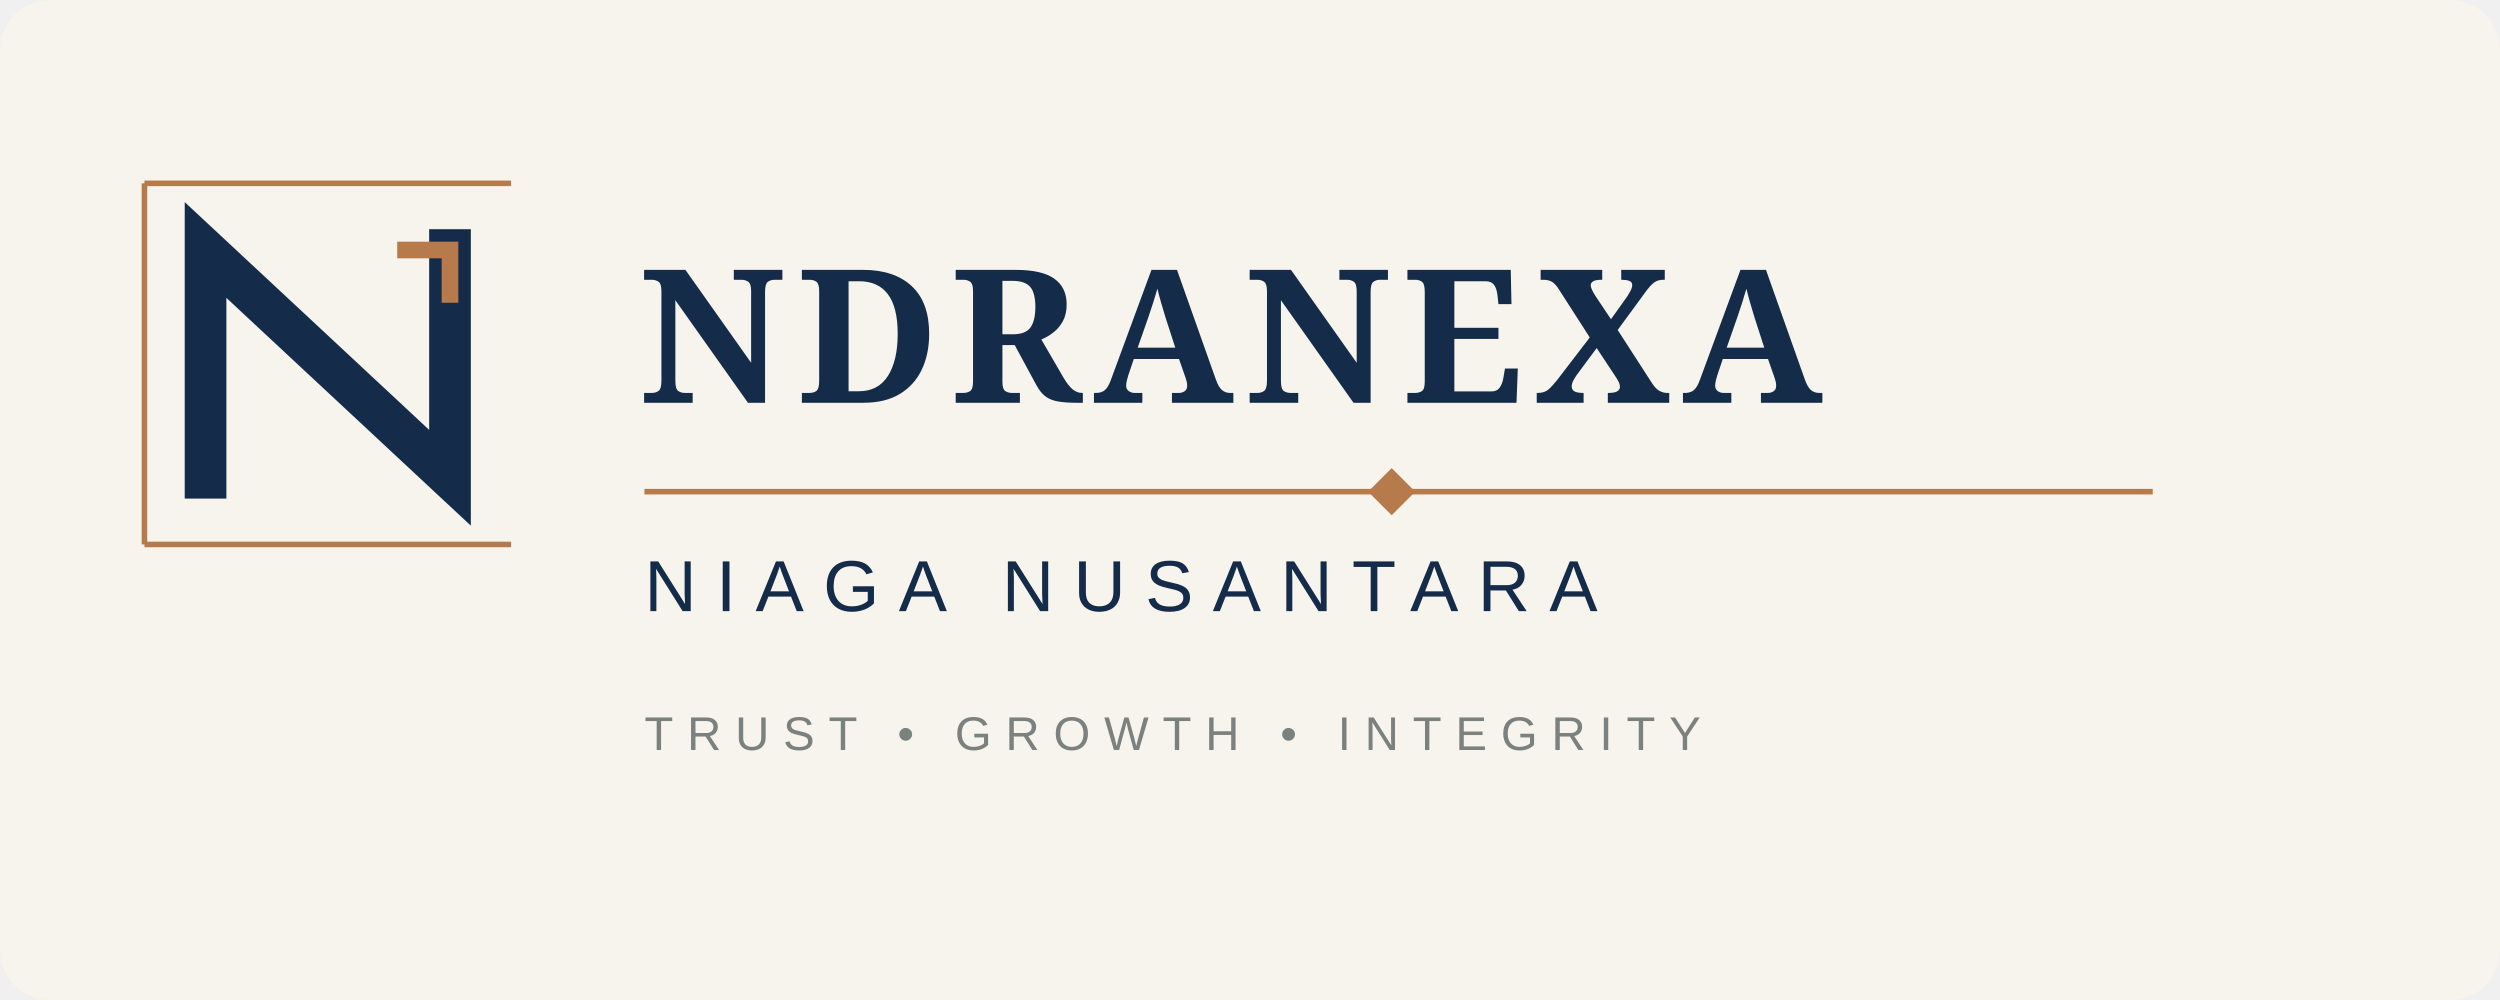
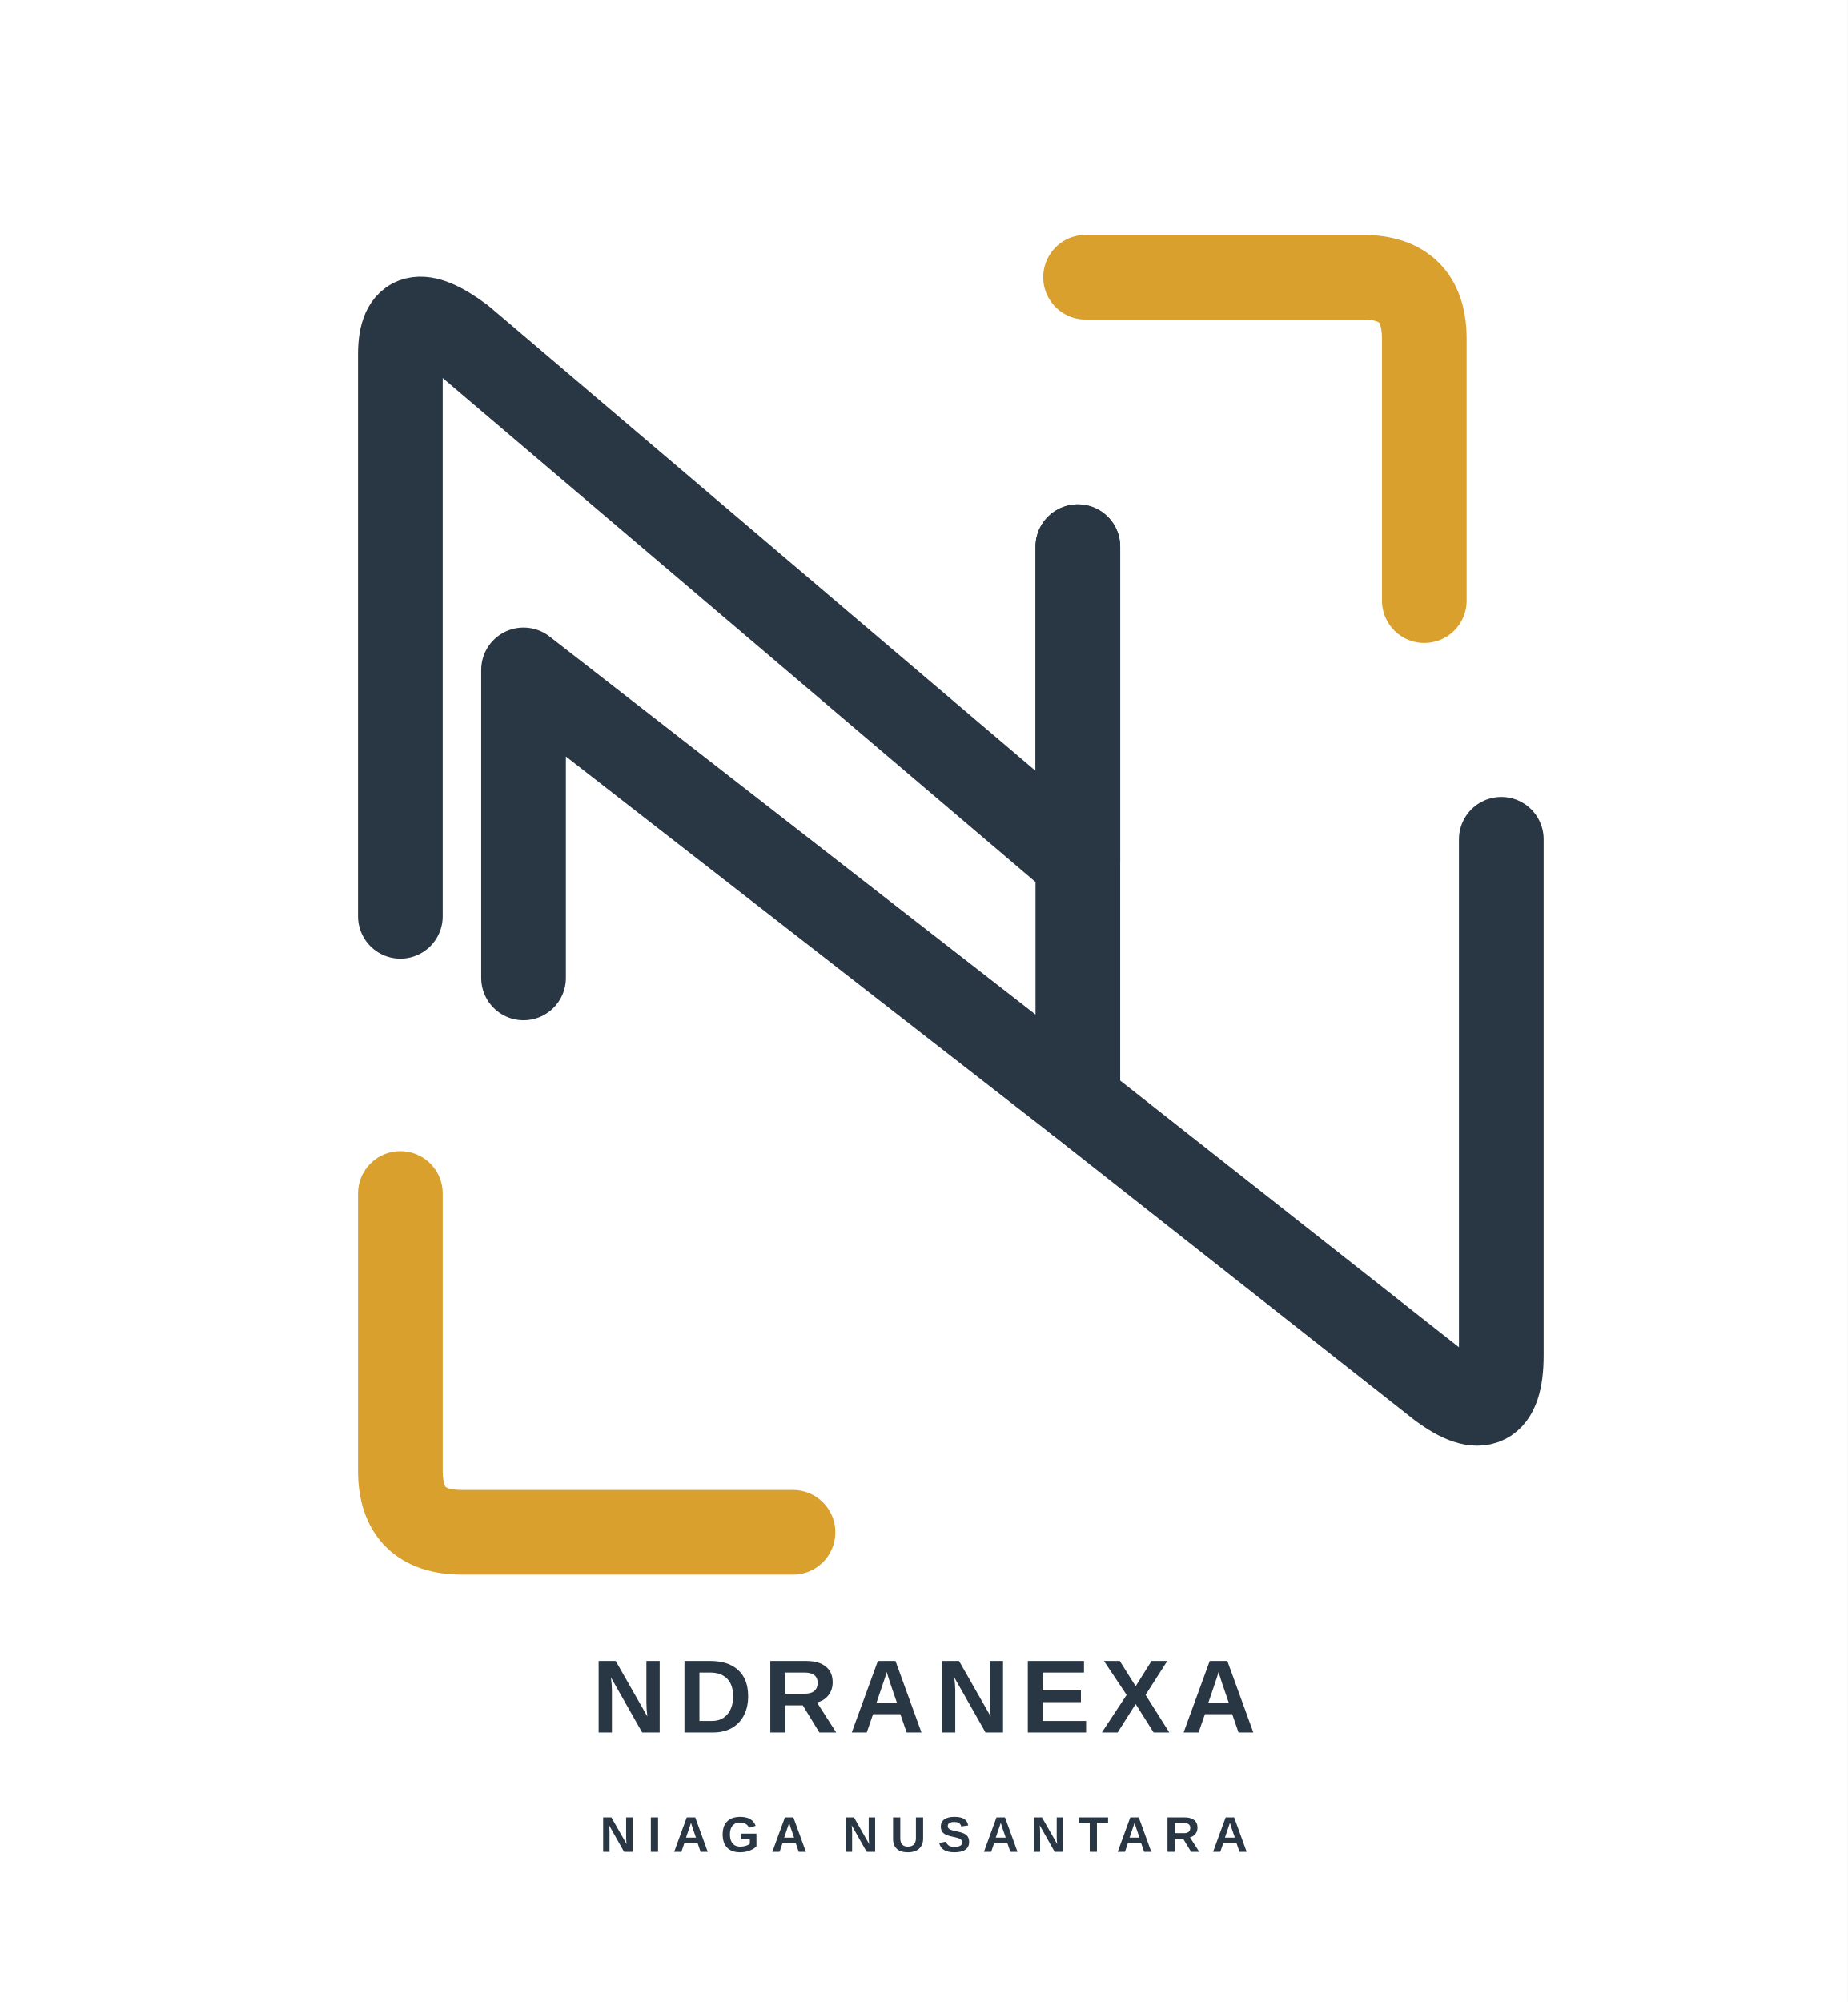
- <svg xmlns="http://www.w3.org/2000/svg" viewBox="0 0 900 360" role="img" aria-labelledby="title desc">
-   <rect width="900" height="360" rx="18" fill="#F7F4ED" />
-   <g transform="translate(52 48)">
-     <path d="M0 18H132M0 18V148M0 148H132" fill="none" stroke="#B77B4B" stroke-width="2" />
-     <path d="M22 124V42L110 124V42" fill="none" stroke="#142B49" stroke-width="15" stroke-linecap="square" stroke-linejoin="miter" />
-     <path d="M91 42H110V61" fill="none" stroke="#B77B4B" stroke-width="6" />
+ <svg xmlns="http://www.w3.org/2000/svg" viewBox="0 0 480 520" role="img" aria-labelledby="title desc">
+   <rect width="480" height="520" fill="#fff" />
+   <g fill="none" stroke-linecap="round" stroke-linejoin="round" stroke-width="22">
+     <path d="M104 238V92Q104 76 120 88L280 224V142" stroke="#293744" />
+     <path d="M280 142V286L136 174V254" stroke="#293744" />
+     <path d="M280 286L374 360Q390 372 390 352V218" stroke="#293744" />
+     <path d="M282 72H354Q370 72 370 88V156" stroke="#D9A02E" />
+     <path d="M104 310V382Q104 398 120 398H206" stroke="#D9A02E" />
  </g>
-   <text x="230" y="145" font-family="Georgia,serif" font-size="67" font-weight="bold" letter-spacing="4" fill="#142B49">NDRANEXA</text>
-   <path d="M232 177H775" stroke="#B77B4B" stroke-width="2" />
-   <rect x="495" y="171" width="12" height="12" fill="#B77B4B" transform="rotate(45 501 177)" />
-   <text x="232" y="220" font-family="Arial,sans-serif" font-size="26" letter-spacing="7" fill="#142B49">NIAGA NUSANTARA</text>
-   <text x="232" y="270" font-family="Arial,sans-serif" font-size="17" letter-spacing="5" fill="#7B817F">TRUST • GROWTH • INTEGRITY</text>
+   <text x="240" y="450" text-anchor="middle" font-family="Arial,sans-serif" font-size="27" font-weight="700" letter-spacing="2.8" fill="#293744">NDRANEXA</text>
+   <text x="240" y="481" text-anchor="middle" font-family="Arial,sans-serif" font-size="13" font-weight="600" letter-spacing="3" fill="#293744">NIAGA NUSANTARA</text>
</svg>
